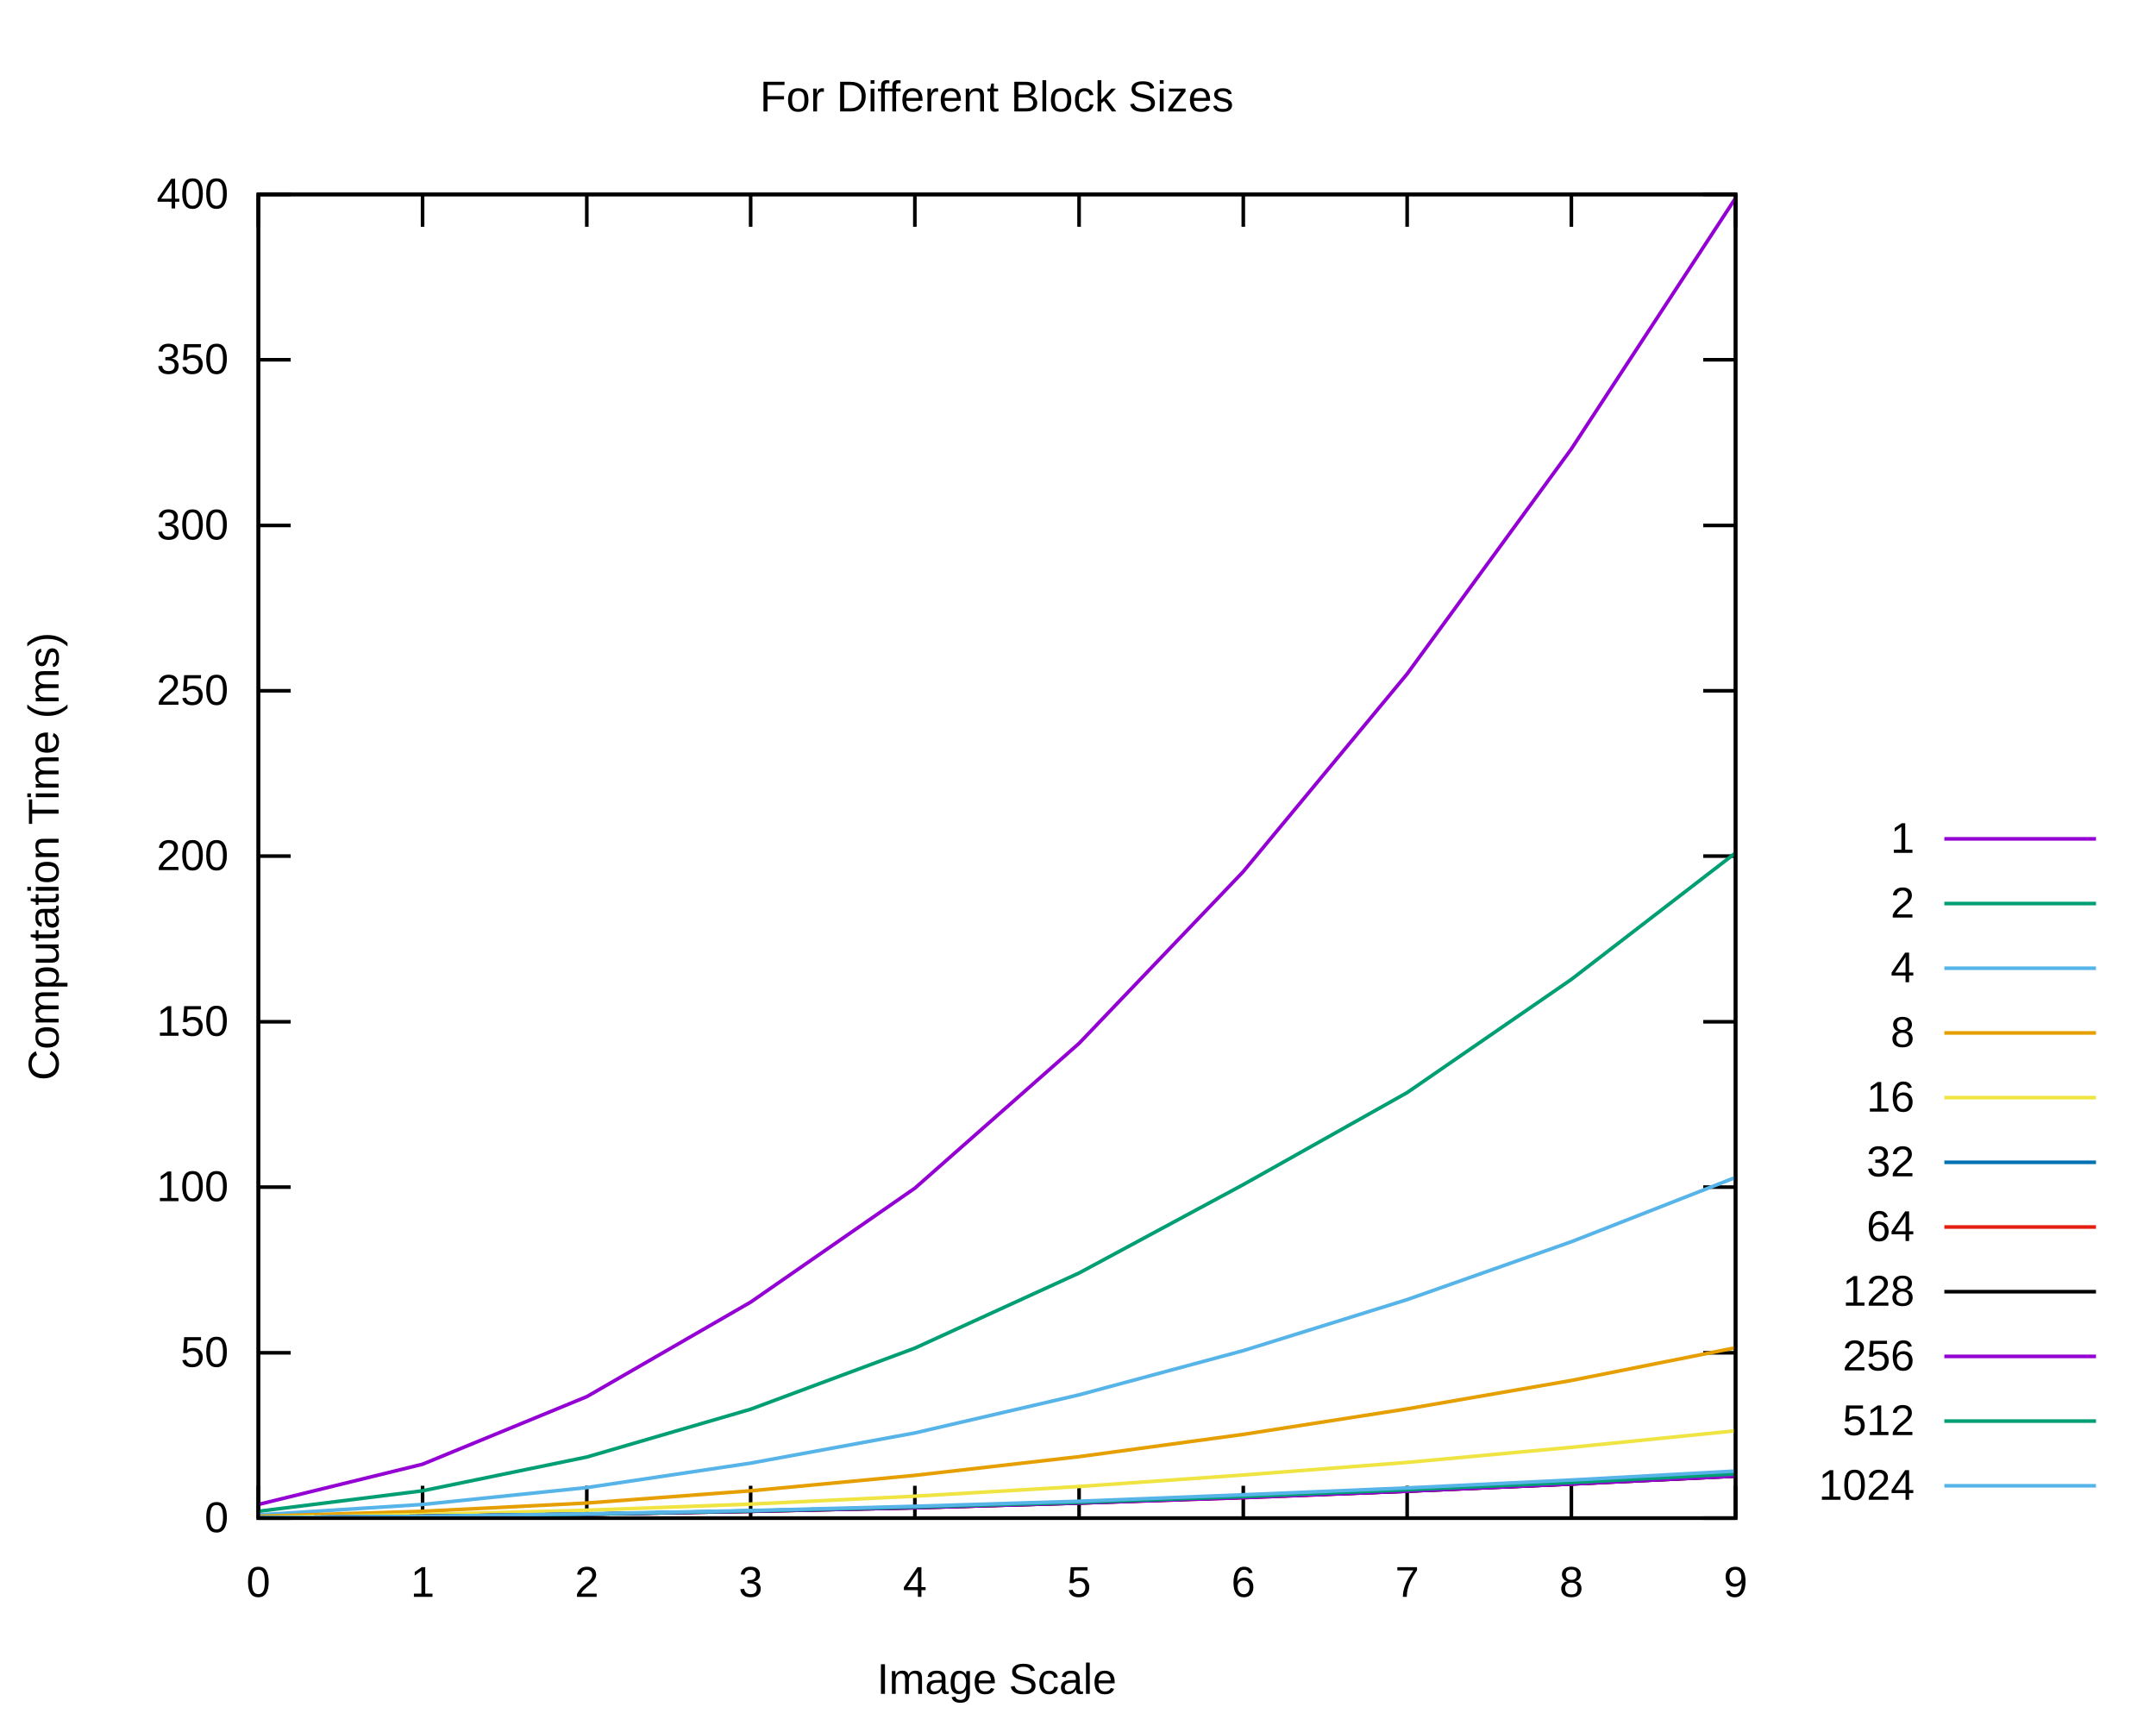
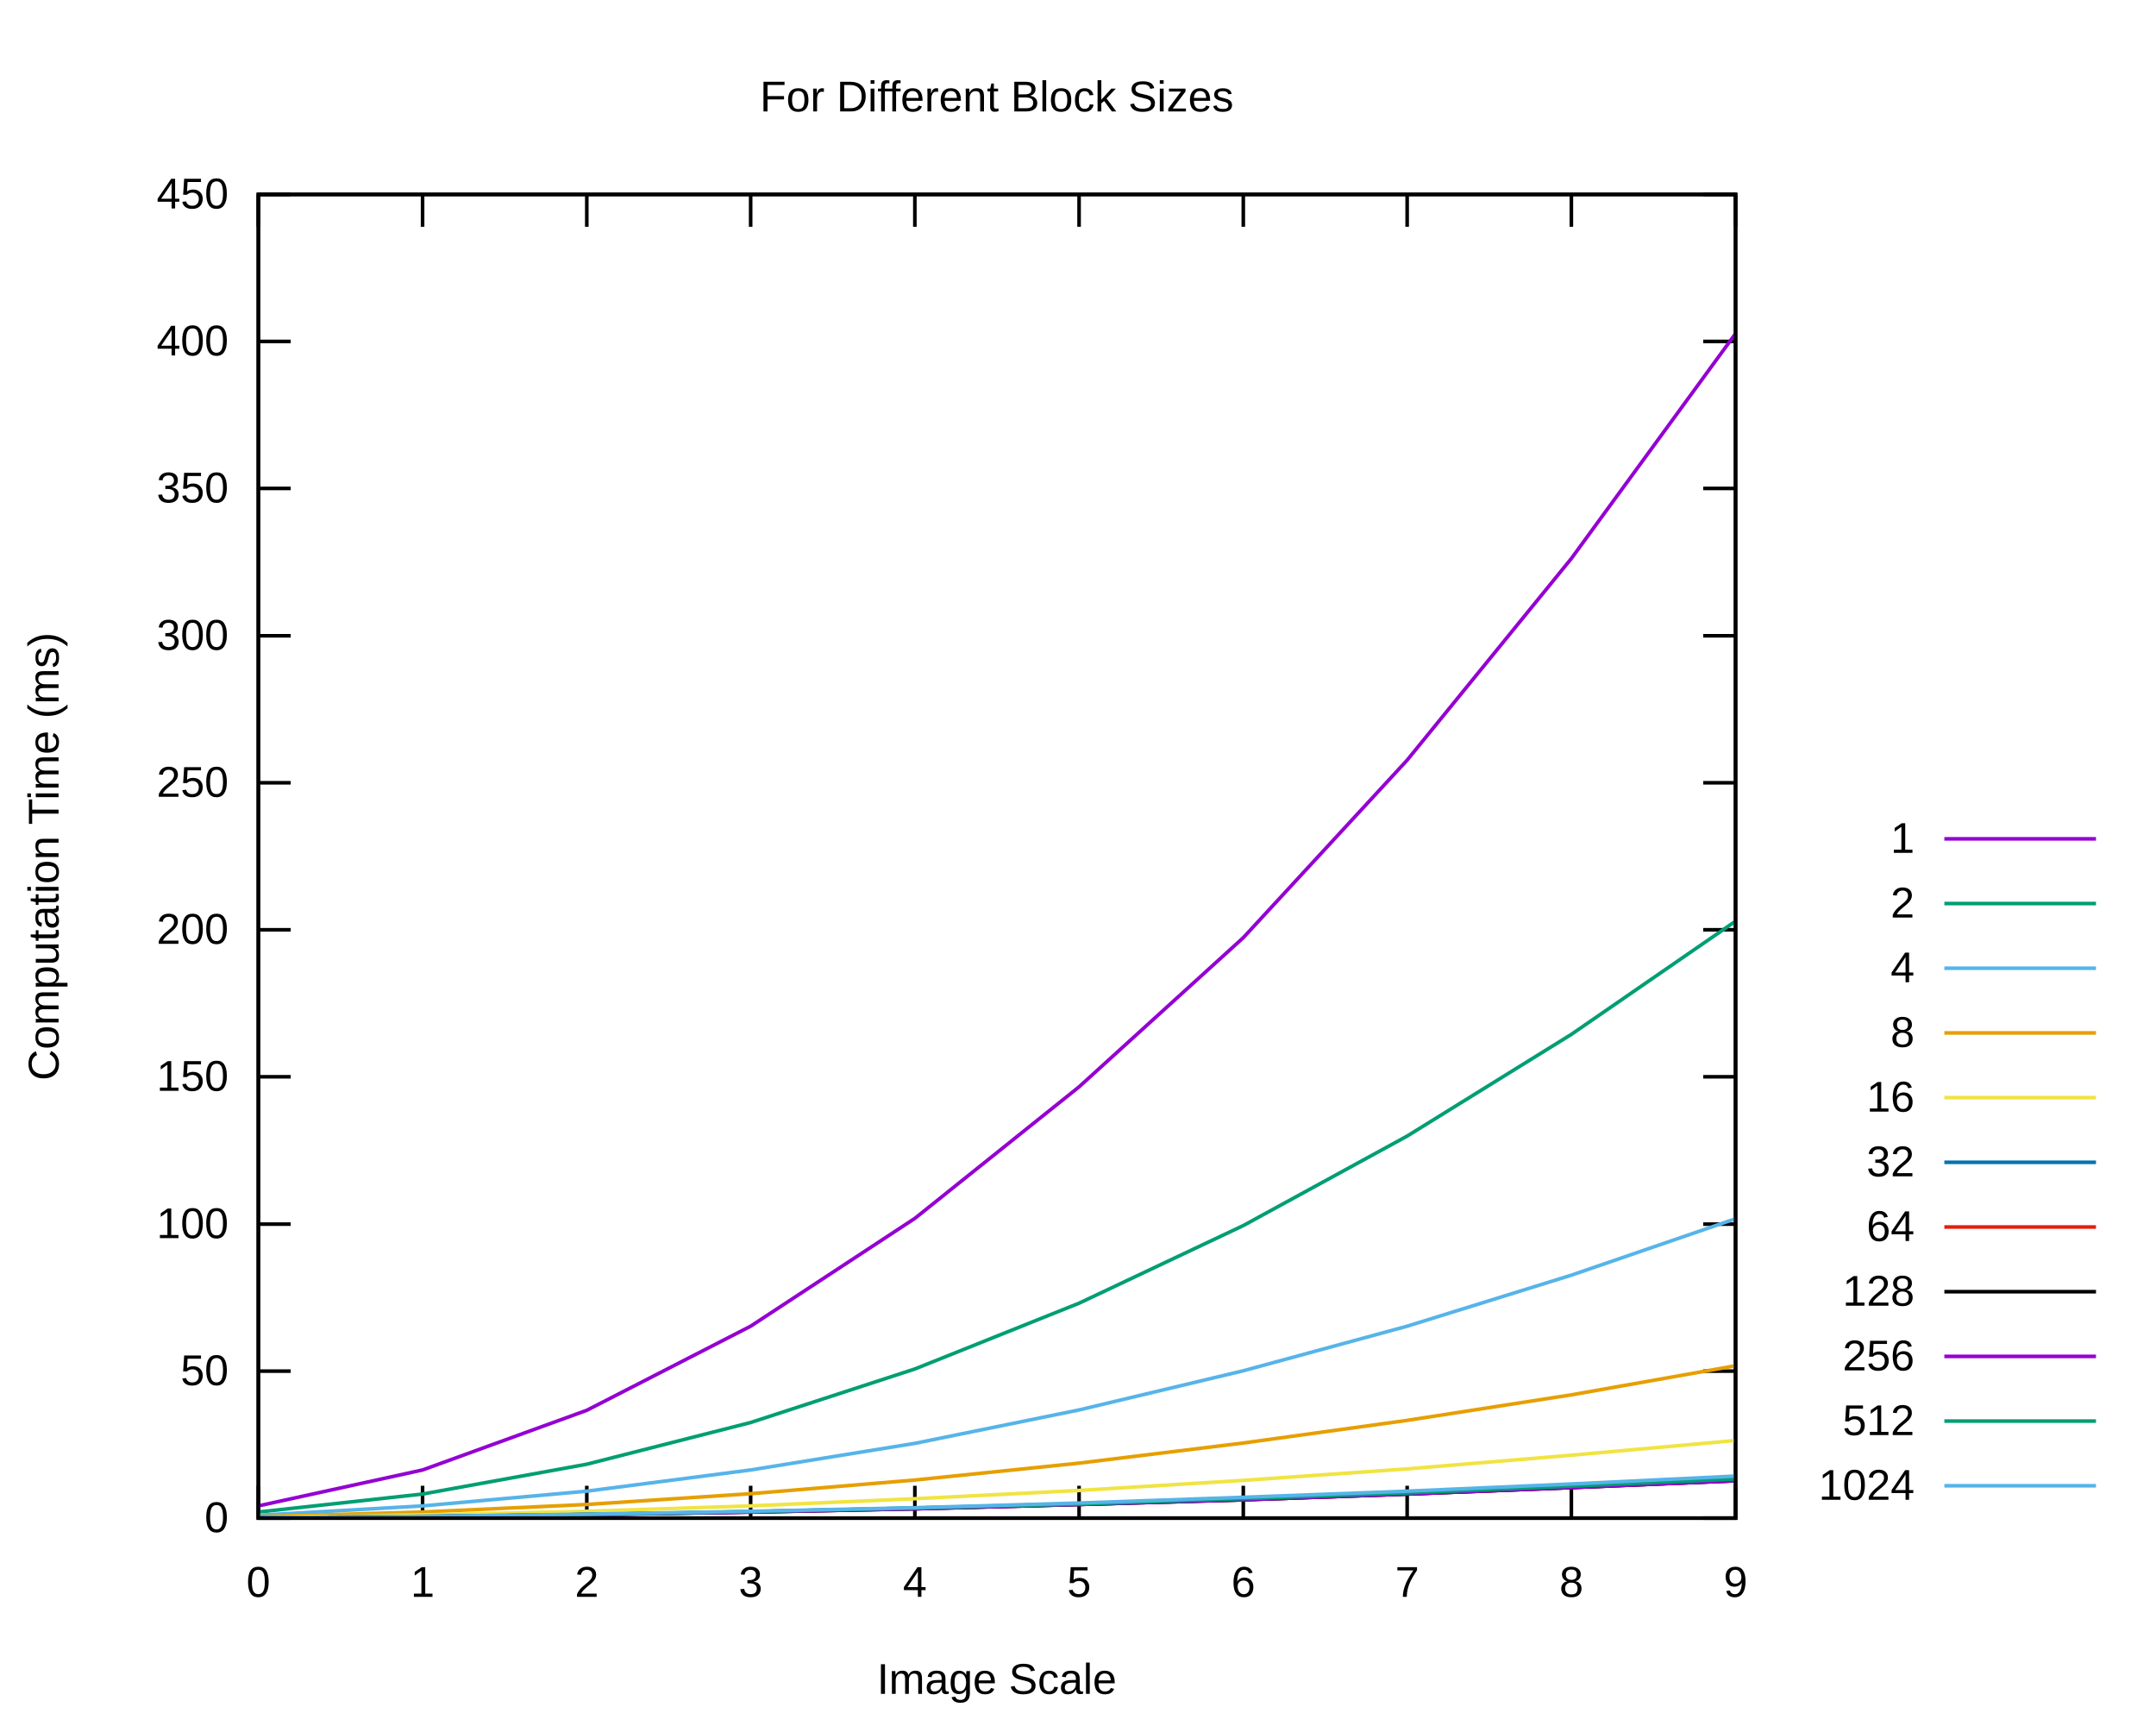
<svg xmlns="http://www.w3.org/2000/svg" xmlns:xlink="http://www.w3.org/1999/xlink" width="600" height="480" viewBox="0 0 600 480">
  <g id="gnuplot_canvas">
    <rect x="0" y="0" width="600" height="480" fill="none" />
    <defs>
      <circle id="gpDot" r="0.5" stroke-width="0.5" />
      <path id="gpPt0" stroke-width="0.222" stroke="currentColor" d="M-1,0 h2 M0,-1 v2" />
      <path id="gpPt1" stroke-width="0.222" stroke="currentColor" d="M-1,-1 L1,1 M1,-1 L-1,1" />
      <path id="gpPt2" stroke-width="0.222" stroke="currentColor" d="M-1,0 L1,0 M0,-1 L0,1 M-1,-1 L1,1 M-1,1 L1,-1" />
      <rect id="gpPt3" stroke-width="0.222" stroke="currentColor" x="-1" y="-1" width="2" height="2" />
      <rect id="gpPt4" stroke-width="0.222" stroke="currentColor" fill="currentColor" x="-1" y="-1" width="2" height="2" />
      <circle id="gpPt5" stroke-width="0.222" stroke="currentColor" cx="0" cy="0" r="1" />
      <use xlink:href="#gpPt5" id="gpPt6" fill="currentColor" stroke="none" />
      <path id="gpPt7" stroke-width="0.222" stroke="currentColor" d="M0,-1.33 L-1.33,0.67 L1.33,0.67 z" />
      <use xlink:href="#gpPt7" id="gpPt8" fill="currentColor" stroke="none" />
      <use xlink:href="#gpPt7" id="gpPt9" stroke="currentColor" transform="rotate(180)" />
      <use xlink:href="#gpPt9" id="gpPt10" fill="currentColor" stroke="none" />
      <use xlink:href="#gpPt3" id="gpPt11" stroke="currentColor" transform="rotate(45)" />
      <use xlink:href="#gpPt11" id="gpPt12" fill="currentColor" stroke="none" />
      <path id="gpPt13" stroke-width="0.222" stroke="currentColor" d="M0,1.330 L1.265,0.411 L0.782,-1.067 L-0.782,-1.076 L-1.265,0.411 z" />
      <use xlink:href="#gpPt13" id="gpPt14" fill="currentColor" stroke="none" />
      <filter id="textbox" filterUnits="objectBoundingBox" x="0" y="0" height="1" width="1">
        <feFlood flood-color="white" flood-opacity="1" result="bgnd" />
        <feComposite in="SourceGraphic" in2="bgnd" operator="atop" />
      </filter>
      <filter id="greybox" filterUnits="objectBoundingBox" x="0" y="0" height="1" width="1">
        <feFlood flood-color="lightgrey" flood-opacity="1" result="grey" />
        <feComposite in="SourceGraphic" in2="grey" operator="atop" />
      </filter>
    </defs>
    <g fill="none" color="white" stroke="currentColor" stroke-width="1.00" stroke-linecap="butt" stroke-linejoin="miter">
</g>
    <g fill="none" color="black" stroke="currentColor" stroke-width="1.00" stroke-linecap="butt" stroke-linejoin="miter">
      <path stroke="black" d="M71.9,422.4 L80.9,422.4 M483.0,422.4 L474.0,422.4  " />
      <g transform="translate(63.6,426.3)" stroke="none" fill="black" font-family="Arial" font-size="12.00" text-anchor="end">
        <text>
          <tspan font-family="Arial"> 0</tspan>
        </text>
      </g>
    </g>
    <g fill="none" color="black" stroke="currentColor" stroke-width="1.00" stroke-linecap="butt" stroke-linejoin="miter">
-       <path stroke="black" d="M71.9,376.4 L80.9,376.4 M483.0,376.4 L474.0,376.4  " />
-       <g transform="translate(63.6,380.3)" stroke="none" fill="black" font-family="Arial" font-size="12.00" text-anchor="end">
+       <path stroke="black" d="M71.9,381.5 L80.9,381.5 M483.0,381.5 L474.0,381.5  " />
+       <g transform="translate(63.6,385.4)" stroke="none" fill="black" font-family="Arial" font-size="12.00" text-anchor="end">
        <text>
          <tspan font-family="Arial"> 50</tspan>
        </text>
      </g>
    </g>
    <g fill="none" color="black" stroke="currentColor" stroke-width="1.00" stroke-linecap="butt" stroke-linejoin="miter">
-       <path stroke="black" d="M71.9,330.3 L80.9,330.3 M483.0,330.3 L474.0,330.3  " />
-       <g transform="translate(63.6,334.2)" stroke="none" fill="black" font-family="Arial" font-size="12.00" text-anchor="end">
+       <path stroke="black" d="M71.9,340.6 L80.9,340.6 M483.0,340.6 L474.0,340.6  " />
+       <g transform="translate(63.6,344.5)" stroke="none" fill="black" font-family="Arial" font-size="12.00" text-anchor="end">
        <text>
          <tspan font-family="Arial"> 100</tspan>
        </text>
      </g>
    </g>
    <g fill="none" color="black" stroke="currentColor" stroke-width="1.00" stroke-linecap="butt" stroke-linejoin="miter">
-       <path stroke="black" d="M71.9,284.3 L80.9,284.3 M483.0,284.3 L474.0,284.3  " />
-       <g transform="translate(63.6,288.2)" stroke="none" fill="black" font-family="Arial" font-size="12.00" text-anchor="end">
+       <path stroke="black" d="M71.9,299.6 L80.9,299.6 M483.0,299.6 L474.0,299.6  " />
+       <g transform="translate(63.6,303.5)" stroke="none" fill="black" font-family="Arial" font-size="12.00" text-anchor="end">
        <text>
          <tspan font-family="Arial"> 150</tspan>
        </text>
      </g>
    </g>
    <g fill="none" color="black" stroke="currentColor" stroke-width="1.00" stroke-linecap="butt" stroke-linejoin="miter">
-       <path stroke="black" d="M71.9,238.2 L80.9,238.2 M483.0,238.2 L474.0,238.2  " />
-       <g transform="translate(63.6,242.1)" stroke="none" fill="black" font-family="Arial" font-size="12.00" text-anchor="end">
+       <path stroke="black" d="M71.9,258.7 L80.9,258.7 M483.0,258.7 L474.0,258.7  " />
+       <g transform="translate(63.6,262.6)" stroke="none" fill="black" font-family="Arial" font-size="12.00" text-anchor="end">
        <text>
          <tspan font-family="Arial"> 200</tspan>
        </text>
      </g>
    </g>
    <g fill="none" color="black" stroke="currentColor" stroke-width="1.00" stroke-linecap="butt" stroke-linejoin="miter">
-       <path stroke="black" d="M71.9,192.2 L80.9,192.2 M483.0,192.2 L474.0,192.2  " />
-       <g transform="translate(63.6,196.1)" stroke="none" fill="black" font-family="Arial" font-size="12.00" text-anchor="end">
+       <path stroke="black" d="M71.9,217.8 L80.9,217.8 M483.0,217.8 L474.0,217.8  " />
+       <g transform="translate(63.6,221.7)" stroke="none" fill="black" font-family="Arial" font-size="12.00" text-anchor="end">
        <text>
          <tspan font-family="Arial"> 250</tspan>
        </text>
      </g>
    </g>
    <g fill="none" color="black" stroke="currentColor" stroke-width="1.00" stroke-linecap="butt" stroke-linejoin="miter">
-       <path stroke="black" d="M71.9,146.2 L80.9,146.2 M483.0,146.2 L474.0,146.2  " />
-       <g transform="translate(63.6,150.1)" stroke="none" fill="black" font-family="Arial" font-size="12.00" text-anchor="end">
+       <path stroke="black" d="M71.9,176.9 L80.9,176.9 M483.0,176.9 L474.0,176.9  " />
+       <g transform="translate(63.6,180.8)" stroke="none" fill="black" font-family="Arial" font-size="12.00" text-anchor="end">
        <text>
          <tspan font-family="Arial"> 300</tspan>
        </text>
      </g>
    </g>
    <g fill="none" color="black" stroke="currentColor" stroke-width="1.00" stroke-linecap="butt" stroke-linejoin="miter">
-       <path stroke="black" d="M71.9,100.1 L80.9,100.1 M483.0,100.1 L474.0,100.1  " />
-       <g transform="translate(63.6,104.0)" stroke="none" fill="black" font-family="Arial" font-size="12.00" text-anchor="end">
+       <path stroke="black" d="M71.9,135.9 L80.9,135.9 M483.0,135.9 L474.0,135.9  " />
+       <g transform="translate(63.6,139.8)" stroke="none" fill="black" font-family="Arial" font-size="12.00" text-anchor="end">
        <text>
          <tspan font-family="Arial"> 350</tspan>
+         </text>
+       </g>
+     </g>
+     <g fill="none" color="black" stroke="currentColor" stroke-width="1.00" stroke-linecap="butt" stroke-linejoin="miter">
+       <path stroke="black" d="M71.9,95.0 L80.9,95.0 M483.0,95.0 L474.0,95.0  " />
+       <g transform="translate(63.6,98.9)" stroke="none" fill="black" font-family="Arial" font-size="12.00" text-anchor="end">
+         <text>
+           <tspan font-family="Arial"> 400</tspan>
        </text>
      </g>
    </g>
    <g fill="none" color="black" stroke="currentColor" stroke-width="1.00" stroke-linecap="butt" stroke-linejoin="miter">
      <path stroke="black" d="M71.9,54.1 L80.9,54.1 M483.0,54.1 L474.0,54.1  " />
      <g transform="translate(63.6,58.0)" stroke="none" fill="black" font-family="Arial" font-size="12.00" text-anchor="end">
        <text>
-           <tspan font-family="Arial"> 400</tspan>
+           <tspan font-family="Arial"> 450</tspan>
        </text>
      </g>
    </g>
    <g fill="none" color="black" stroke="currentColor" stroke-width="1.00" stroke-linecap="butt" stroke-linejoin="miter">
      <path stroke="black" d="M71.9,422.4 L71.9,413.4 M71.9,54.1 L71.9,63.1  " />
      <g transform="translate(71.9,444.3)" stroke="none" fill="black" font-family="Arial" font-size="12.00" text-anchor="middle">
        <text>
          <tspan font-family="Arial"> 0</tspan>
        </text>
      </g>
    </g>
    <g fill="none" color="black" stroke="currentColor" stroke-width="1.00" stroke-linecap="butt" stroke-linejoin="miter">
      <path stroke="black" d="M117.6,422.4 L117.6,413.4 M117.6,54.1 L117.6,63.1  " />
      <g transform="translate(117.6,444.3)" stroke="none" fill="black" font-family="Arial" font-size="12.00" text-anchor="middle">
        <text>
          <tspan font-family="Arial"> 1</tspan>
        </text>
      </g>
    </g>
    <g fill="none" color="black" stroke="currentColor" stroke-width="1.00" stroke-linecap="butt" stroke-linejoin="miter">
      <path stroke="black" d="M163.3,422.4 L163.3,413.4 M163.3,54.1 L163.3,63.1  " />
      <g transform="translate(163.3,444.3)" stroke="none" fill="black" font-family="Arial" font-size="12.00" text-anchor="middle">
        <text>
          <tspan font-family="Arial"> 2</tspan>
        </text>
      </g>
    </g>
    <g fill="none" color="black" stroke="currentColor" stroke-width="1.00" stroke-linecap="butt" stroke-linejoin="miter">
      <path stroke="black" d="M208.9,422.4 L208.9,413.4 M208.9,54.1 L208.9,63.1  " />
      <g transform="translate(208.9,444.3)" stroke="none" fill="black" font-family="Arial" font-size="12.00" text-anchor="middle">
        <text>
          <tspan font-family="Arial"> 3</tspan>
        </text>
      </g>
    </g>
    <g fill="none" color="black" stroke="currentColor" stroke-width="1.00" stroke-linecap="butt" stroke-linejoin="miter">
      <path stroke="black" d="M254.6,422.4 L254.6,413.4 M254.6,54.1 L254.6,63.1  " />
      <g transform="translate(254.6,444.3)" stroke="none" fill="black" font-family="Arial" font-size="12.00" text-anchor="middle">
        <text>
          <tspan font-family="Arial"> 4</tspan>
        </text>
      </g>
    </g>
    <g fill="none" color="black" stroke="currentColor" stroke-width="1.00" stroke-linecap="butt" stroke-linejoin="miter">
      <path stroke="black" d="M300.3,422.4 L300.3,413.4 M300.3,54.1 L300.3,63.1  " />
      <g transform="translate(300.3,444.3)" stroke="none" fill="black" font-family="Arial" font-size="12.00" text-anchor="middle">
        <text>
          <tspan font-family="Arial"> 5</tspan>
        </text>
      </g>
    </g>
    <g fill="none" color="black" stroke="currentColor" stroke-width="1.00" stroke-linecap="butt" stroke-linejoin="miter">
      <path stroke="black" d="M346.0,422.4 L346.0,413.4 M346.0,54.1 L346.0,63.1  " />
      <g transform="translate(346.0,444.3)" stroke="none" fill="black" font-family="Arial" font-size="12.00" text-anchor="middle">
        <text>
          <tspan font-family="Arial"> 6</tspan>
        </text>
      </g>
    </g>
    <g fill="none" color="black" stroke="currentColor" stroke-width="1.00" stroke-linecap="butt" stroke-linejoin="miter">
      <path stroke="black" d="M391.6,422.4 L391.6,413.4 M391.6,54.1 L391.6,63.1  " />
      <g transform="translate(391.6,444.3)" stroke="none" fill="black" font-family="Arial" font-size="12.00" text-anchor="middle">
        <text>
          <tspan font-family="Arial"> 7</tspan>
        </text>
      </g>
    </g>
    <g fill="none" color="black" stroke="currentColor" stroke-width="1.00" stroke-linecap="butt" stroke-linejoin="miter">
      <path stroke="black" d="M437.3,422.4 L437.3,413.4 M437.3,54.1 L437.3,63.1  " />
      <g transform="translate(437.3,444.3)" stroke="none" fill="black" font-family="Arial" font-size="12.00" text-anchor="middle">
        <text>
          <tspan font-family="Arial"> 8</tspan>
        </text>
      </g>
    </g>
    <g fill="none" color="black" stroke="currentColor" stroke-width="1.00" stroke-linecap="butt" stroke-linejoin="miter">
      <path stroke="black" d="M483.0,422.4 L483.0,413.4 M483.0,54.1 L483.0,63.1  " />
      <g transform="translate(483.0,444.3)" stroke="none" fill="black" font-family="Arial" font-size="12.00" text-anchor="middle">
        <text>
          <tspan font-family="Arial"> 9</tspan>
        </text>
      </g>
    </g>
    <g fill="none" color="black" stroke="currentColor" stroke-width="1.00" stroke-linecap="butt" stroke-linejoin="miter">
</g>
    <g fill="none" color="black" stroke="currentColor" stroke-width="1.00" stroke-linecap="butt" stroke-linejoin="miter">
      <path stroke="black" d="M71.9,54.1 L71.9,422.4 L483.0,422.4 L483.0,54.1 L71.9,54.1 Z  " />
    </g>
    <g fill="none" color="black" stroke="currentColor" stroke-width="1.00" stroke-linecap="butt" stroke-linejoin="miter">
      <g transform="translate(16.3,238.3) rotate(270)" stroke="none" fill="black" font-family="Arial" font-size="12.00" text-anchor="middle">
        <text>
          <tspan font-family="Arial">Computation Time (ms)</tspan>
        </text>
      </g>
    </g>
    <g fill="none" color="black" stroke="currentColor" stroke-width="1.00" stroke-linecap="butt" stroke-linejoin="miter">
      <g transform="translate(277.4,471.3)" stroke="none" fill="black" font-family="Arial" font-size="12.00" text-anchor="middle">
        <text>
          <tspan font-family="Arial">Image Scale</tspan>
        </text>
      </g>
    </g>
    <g fill="none" color="black" stroke="currentColor" stroke-width="1.00" stroke-linecap="butt" stroke-linejoin="miter">
      <g transform="translate(277.4,31.0)" stroke="none" fill="black" font-family="Arial" font-size="12.00" text-anchor="middle">
        <text>
          <tspan font-family="Arial">For Different Block Sizes</tspan>
        </text>
      </g>
    </g>
    <g id="gnuplot_plot_1">
      <g fill="none" color="black" stroke="currentColor" stroke-width="1.00" stroke-linecap="butt" stroke-linejoin="miter">
        <g transform="translate(532.8,237.3)" stroke="none" fill="black" font-family="Arial" font-size="12.00" text-anchor="end">
          <text>
            <tspan font-family="Arial">1</tspan>
          </text>
        </g>
      </g>
      <g fill="none" color="black" stroke="currentColor" stroke-width="1.00" stroke-linecap="butt" stroke-linejoin="miter">
-         <path stroke="rgb(148,   0, 211)" d="M541.1,233.4 L583.3,233.4 M71.9,418.6 L117.6,407.4 L163.3,388.6 L208.9,362.3 L254.6,330.6 L300.3,290.3   L346.0,242.5 L391.6,187.5 L437.3,124.9 L483.0,55.1  " />
+         <path stroke="rgb(148,   0, 211)" d="M541.1,233.4 L583.3,233.4 M71.9,419.0 L117.6,409.0 L163.3,392.4 L208.9,369.0 L254.6,339.0 L300.3,302.4   L346.0,260.9 L391.6,211.5 L437.3,155.4 L483.0,92.8  " />
      </g>
    </g>
    <g id="gnuplot_plot_2">
      <g fill="none" color="black" stroke="currentColor" stroke-width="1.00" stroke-linecap="butt" stroke-linejoin="miter">
        <g transform="translate(532.8,255.3)" stroke="none" fill="black" font-family="Arial" font-size="12.00" text-anchor="end">
          <text>
            <tspan font-family="Arial">2</tspan>
          </text>
        </g>
      </g>
      <g fill="none" color="black" stroke="currentColor" stroke-width="1.00" stroke-linecap="butt" stroke-linejoin="miter">
-         <path stroke="rgb(  0, 158, 115)" d="M541.1,251.4 L583.3,251.4 M71.9,420.5 L117.6,414.8 L163.3,405.4 L208.9,392.1 L254.6,375.1 L300.3,354.2   L346.0,329.6 L391.6,304.0 L437.3,272.5 L483.0,237.3  " />
+         <path stroke="rgb(  0, 158, 115)" d="M541.1,251.4 L583.3,251.4 M71.9,420.7 L117.6,415.7 L163.3,407.4 L208.9,395.8 L254.6,380.9 L300.3,362.6   L346.0,341.0 L391.6,316.1 L437.3,287.8 L483.0,256.3  " />
      </g>
    </g>
    <g id="gnuplot_plot_3">
      <g fill="none" color="black" stroke="currentColor" stroke-width="1.00" stroke-linecap="butt" stroke-linejoin="miter">
        <g transform="translate(532.8,273.3)" stroke="none" fill="black" font-family="Arial" font-size="12.00" text-anchor="end">
          <text>
            <tspan font-family="Arial">4</tspan>
          </text>
        </g>
      </g>
      <g fill="none" color="black" stroke="currentColor" stroke-width="1.00" stroke-linecap="butt" stroke-linejoin="miter">
-         <path stroke="rgb( 86, 180, 233)" d="M541.1,269.4 L583.3,269.4 M71.9,421.5 L117.6,418.6 L163.3,413.9 L208.9,407.1 L254.6,398.7 L300.3,388.1   L346.0,375.8 L391.6,361.6 L437.3,345.5 L483.0,327.6  " />
+         <path stroke="rgb( 86, 180, 233)" d="M541.1,269.4 L583.3,269.4 M71.9,421.6 L117.6,419.0 L163.3,414.9 L208.9,409.0 L254.6,401.6 L300.3,392.3   L346.0,381.4 L391.6,369.0 L437.3,354.8 L483.0,339.1  " />
      </g>
    </g>
    <g id="gnuplot_plot_4">
      <g fill="none" color="black" stroke="currentColor" stroke-width="1.00" stroke-linecap="butt" stroke-linejoin="miter">
        <g transform="translate(532.8,291.3)" stroke="none" fill="black" font-family="Arial" font-size="12.00" text-anchor="end">
          <text>
            <tspan font-family="Arial">8</tspan>
          </text>
        </g>
      </g>
      <g fill="none" color="black" stroke="currentColor" stroke-width="1.00" stroke-linecap="butt" stroke-linejoin="miter">
-         <path stroke="rgb(230, 159,   0)" d="M541.1,287.4 L583.3,287.4 M71.9,421.9 L117.6,420.5 L163.3,418.2 L208.9,414.8 L254.6,410.5 L300.3,405.3   L346.0,399.1 L391.6,392.0 L437.3,384.1 L483.0,375.0  " />
+         <path stroke="rgb(230, 159,   0)" d="M541.1,287.4 L583.3,287.4 M71.9,422.0 L117.6,420.7 L163.3,418.6 L208.9,415.6 L254.6,411.8 L300.3,407.1   L346.0,401.5 L391.6,395.2 L437.3,388.1 L483.0,380.0  " />
      </g>
    </g>
    <g id="gnuplot_plot_5">
      <g fill="none" color="black" stroke="currentColor" stroke-width="1.00" stroke-linecap="butt" stroke-linejoin="miter">
        <g transform="translate(532.8,309.3)" stroke="none" fill="black" font-family="Arial" font-size="12.00" text-anchor="end">
          <text>
            <tspan font-family="Arial">16</tspan>
          </text>
        </g>
      </g>
      <g fill="none" color="black" stroke="currentColor" stroke-width="1.00" stroke-linecap="butt" stroke-linejoin="miter">
-         <path stroke="rgb(240, 228,  66)" d="M541.1,305.4 L583.3,305.4 M71.9,422.2 L117.6,421.4 L163.3,420.2 L208.9,418.5 L254.6,416.3 L300.3,413.6   L346.0,410.4 L391.6,406.9 L437.3,402.7 L483.0,398.1  " />
+         <path stroke="rgb(240, 228,  66)" d="M541.1,305.4 L583.3,305.4 M71.9,422.2 L117.6,421.5 L163.3,420.5 L208.9,419.0 L254.6,417.0 L300.3,414.7   L346.0,411.9 L391.6,408.7 L437.3,404.9 L483.0,400.8  " />
      </g>
    </g>
    <g id="gnuplot_plot_6">
      <g fill="none" color="black" stroke="currentColor" stroke-width="1.00" stroke-linecap="butt" stroke-linejoin="miter">
        <g transform="translate(532.8,327.3)" stroke="none" fill="black" font-family="Arial" font-size="12.00" text-anchor="end">
          <text>
            <tspan font-family="Arial">32</tspan>
          </text>
        </g>
      </g>
      <g fill="none" color="black" stroke="currentColor" stroke-width="1.00" stroke-linecap="butt" stroke-linejoin="miter">
-         <path stroke="rgb(  0, 114, 178)" d="M541.1,323.4 L583.3,323.4 M71.9,422.3 L117.6,421.9 L163.3,421.3 L208.9,420.4 L254.6,419.3 L300.3,417.9   L346.0,416.3 L391.6,414.5 L437.3,412.4 L483.0,410.0  " />
+         <path stroke="rgb(  0, 114, 178)" d="M541.1,323.4 L583.3,323.4 M71.9,422.3 L117.6,421.9 L163.3,421.4 L208.9,420.6 L254.6,419.6 L300.3,418.4   L346.0,417.0 L391.6,415.3 L437.3,413.5 L483.0,411.4  " />
      </g>
    </g>
    <g id="gnuplot_plot_7">
      <g fill="none" color="black" stroke="currentColor" stroke-width="1.00" stroke-linecap="butt" stroke-linejoin="miter">
        <g transform="translate(532.8,345.3)" stroke="none" fill="black" font-family="Arial" font-size="12.00" text-anchor="end">
          <text>
            <tspan font-family="Arial">64</tspan>
          </text>
        </g>
      </g>
      <g fill="none" color="black" stroke="currentColor" stroke-width="1.00" stroke-linecap="butt" stroke-linejoin="miter">
-         <path stroke="rgb(229,  30,  16)" d="M541.1,341.4 L583.3,341.4 M71.9,422.3 L117.6,421.9 L163.3,421.3 L208.9,420.5 L254.6,419.5 L300.3,418.2   L346.0,416.7 L391.6,414.9 L437.3,412.9 L483.0,410.7  " />
+         <path stroke="rgb(229,  30,  16)" d="M541.1,341.4 L583.3,341.4 M71.9,422.3 L117.6,422.0 L163.3,421.4 L208.9,420.7 L254.6,419.8 L300.3,418.6   L346.0,417.3 L391.6,415.7 L437.3,413.9 L483.0,412.0  " />
      </g>
    </g>
    <g id="gnuplot_plot_8">
      <g fill="none" color="black" stroke="currentColor" stroke-width="1.00" stroke-linecap="butt" stroke-linejoin="miter">
        <g transform="translate(532.8,363.3)" stroke="none" fill="black" font-family="Arial" font-size="12.00" text-anchor="end">
          <text>
            <tspan font-family="Arial">128</tspan>
          </text>
        </g>
      </g>
      <g fill="none" color="black" stroke="currentColor" stroke-width="1.00" stroke-linecap="butt" stroke-linejoin="miter">
-         <path stroke="rgb(  0,   0,   0)" d="M541.1,359.4 L583.3,359.4 M71.9,422.3 L117.6,421.9 L163.3,421.3 L208.9,420.5 L254.6,419.5 L300.3,418.2   L346.0,416.6 L391.6,414.9 L437.3,412.9 L483.0,410.7  " />
+         <path stroke="rgb(  0,   0,   0)" d="M541.1,359.4 L583.3,359.4 M71.9,422.3 L117.6,422.0 L163.3,421.4 L208.9,420.7 L254.6,419.8 L300.3,418.6   L346.0,417.3 L391.6,415.7 L437.3,413.9 L483.0,412.0  " />
      </g>
    </g>
    <g id="gnuplot_plot_9">
      <g fill="none" color="black" stroke="currentColor" stroke-width="1.00" stroke-linecap="butt" stroke-linejoin="miter">
        <g transform="translate(532.8,381.3)" stroke="none" fill="black" font-family="Arial" font-size="12.00" text-anchor="end">
          <text>
            <tspan font-family="Arial">256</tspan>
          </text>
        </g>
      </g>
      <g fill="none" color="black" stroke="currentColor" stroke-width="1.00" stroke-linecap="butt" stroke-linejoin="miter">
-         <path stroke="rgb(148,   0, 211)" d="M541.1,377.4 L583.3,377.4 M71.9,422.3 L117.6,421.9 L163.3,421.3 L208.9,420.5 L254.6,419.5 L300.3,418.2   L346.0,416.7 L391.6,414.9 L437.3,412.9 L483.0,410.7  " />
+         <path stroke="rgb(148,   0, 211)" d="M541.1,377.4 L583.3,377.4 M71.9,422.3 L117.6,422.0 L163.3,421.5 L208.9,420.7 L254.6,419.8 L300.3,418.6   L346.0,417.3 L391.6,415.7 L437.3,413.9 L483.0,412.0  " />
      </g>
    </g>
    <g id="gnuplot_plot_10">
      <g fill="none" color="black" stroke="currentColor" stroke-width="1.00" stroke-linecap="butt" stroke-linejoin="miter">
        <g transform="translate(532.8,399.3)" stroke="none" fill="black" font-family="Arial" font-size="12.00" text-anchor="end">
          <text>
            <tspan font-family="Arial">512</tspan>
          </text>
        </g>
      </g>
      <g fill="none" color="black" stroke="currentColor" stroke-width="1.00" stroke-linecap="butt" stroke-linejoin="miter">
-         <path stroke="rgb(  0, 158, 115)" d="M541.1,395.4 L583.3,395.4 M71.9,422.3 L117.6,421.9 L163.3,421.3 L208.9,420.4 L254.6,419.3 L300.3,418.0   L346.0,416.4 L391.6,414.5 L437.3,412.5 L483.0,410.1  " />
+         <path stroke="rgb(  0, 158, 115)" d="M541.1,395.4 L583.3,395.4 M71.9,422.3 L117.6,422.0 L163.3,421.4 L208.9,420.6 L254.6,419.6 L300.3,418.5   L346.0,417.0 L391.6,415.4 L437.3,413.5 L483.0,411.5  " />
      </g>
    </g>
    <g id="gnuplot_plot_11">
      <g fill="none" color="black" stroke="currentColor" stroke-width="1.00" stroke-linecap="butt" stroke-linejoin="miter">
        <g transform="translate(532.8,417.3)" stroke="none" fill="black" font-family="Arial" font-size="12.00" text-anchor="end">
          <text>
            <tspan font-family="Arial">1024</tspan>
          </text>
        </g>
      </g>
      <g fill="none" color="black" stroke="currentColor" stroke-width="1.00" stroke-linecap="butt" stroke-linejoin="miter">
-         <path stroke="rgb( 86, 180, 233)" d="M541.1,413.4 L583.3,413.4 M71.9,422.3 L117.6,421.9 L163.3,421.2 L208.9,420.3 L254.6,419.1 L300.3,417.7   L346.0,415.9 L391.6,414.0 L437.3,411.8 L483.0,409.3  " />
+         <path stroke="rgb( 86, 180, 233)" d="M541.1,413.4 L583.3,413.4 M71.9,422.3 L117.6,421.9 L163.3,421.3 L208.9,420.5 L254.6,419.5 L300.3,418.2   L346.0,416.6 L391.6,414.9 L437.3,412.9 L483.0,410.7  " />
      </g>
    </g>
    <g fill="none" color="white" stroke="rgb( 86, 180, 233)" stroke-width="2.00" stroke-linecap="butt" stroke-linejoin="miter">
</g>
    <g fill="none" color="black" stroke="currentColor" stroke-width="2.00" stroke-linecap="butt" stroke-linejoin="miter">
</g>
    <g fill="none" color="black" stroke="black" stroke-width="1.00" stroke-linecap="butt" stroke-linejoin="miter">
</g>
    <g fill="none" color="black" stroke="currentColor" stroke-width="1.00" stroke-linecap="butt" stroke-linejoin="miter">
      <path stroke="black" d="M71.9,54.1 L71.9,422.4 L483.0,422.4 L483.0,54.1 L71.9,54.1 Z  " />
    </g>
    <g fill="none" color="black" stroke="currentColor" stroke-width="1.00" stroke-linecap="butt" stroke-linejoin="miter">
</g>
  </g>
</svg>
